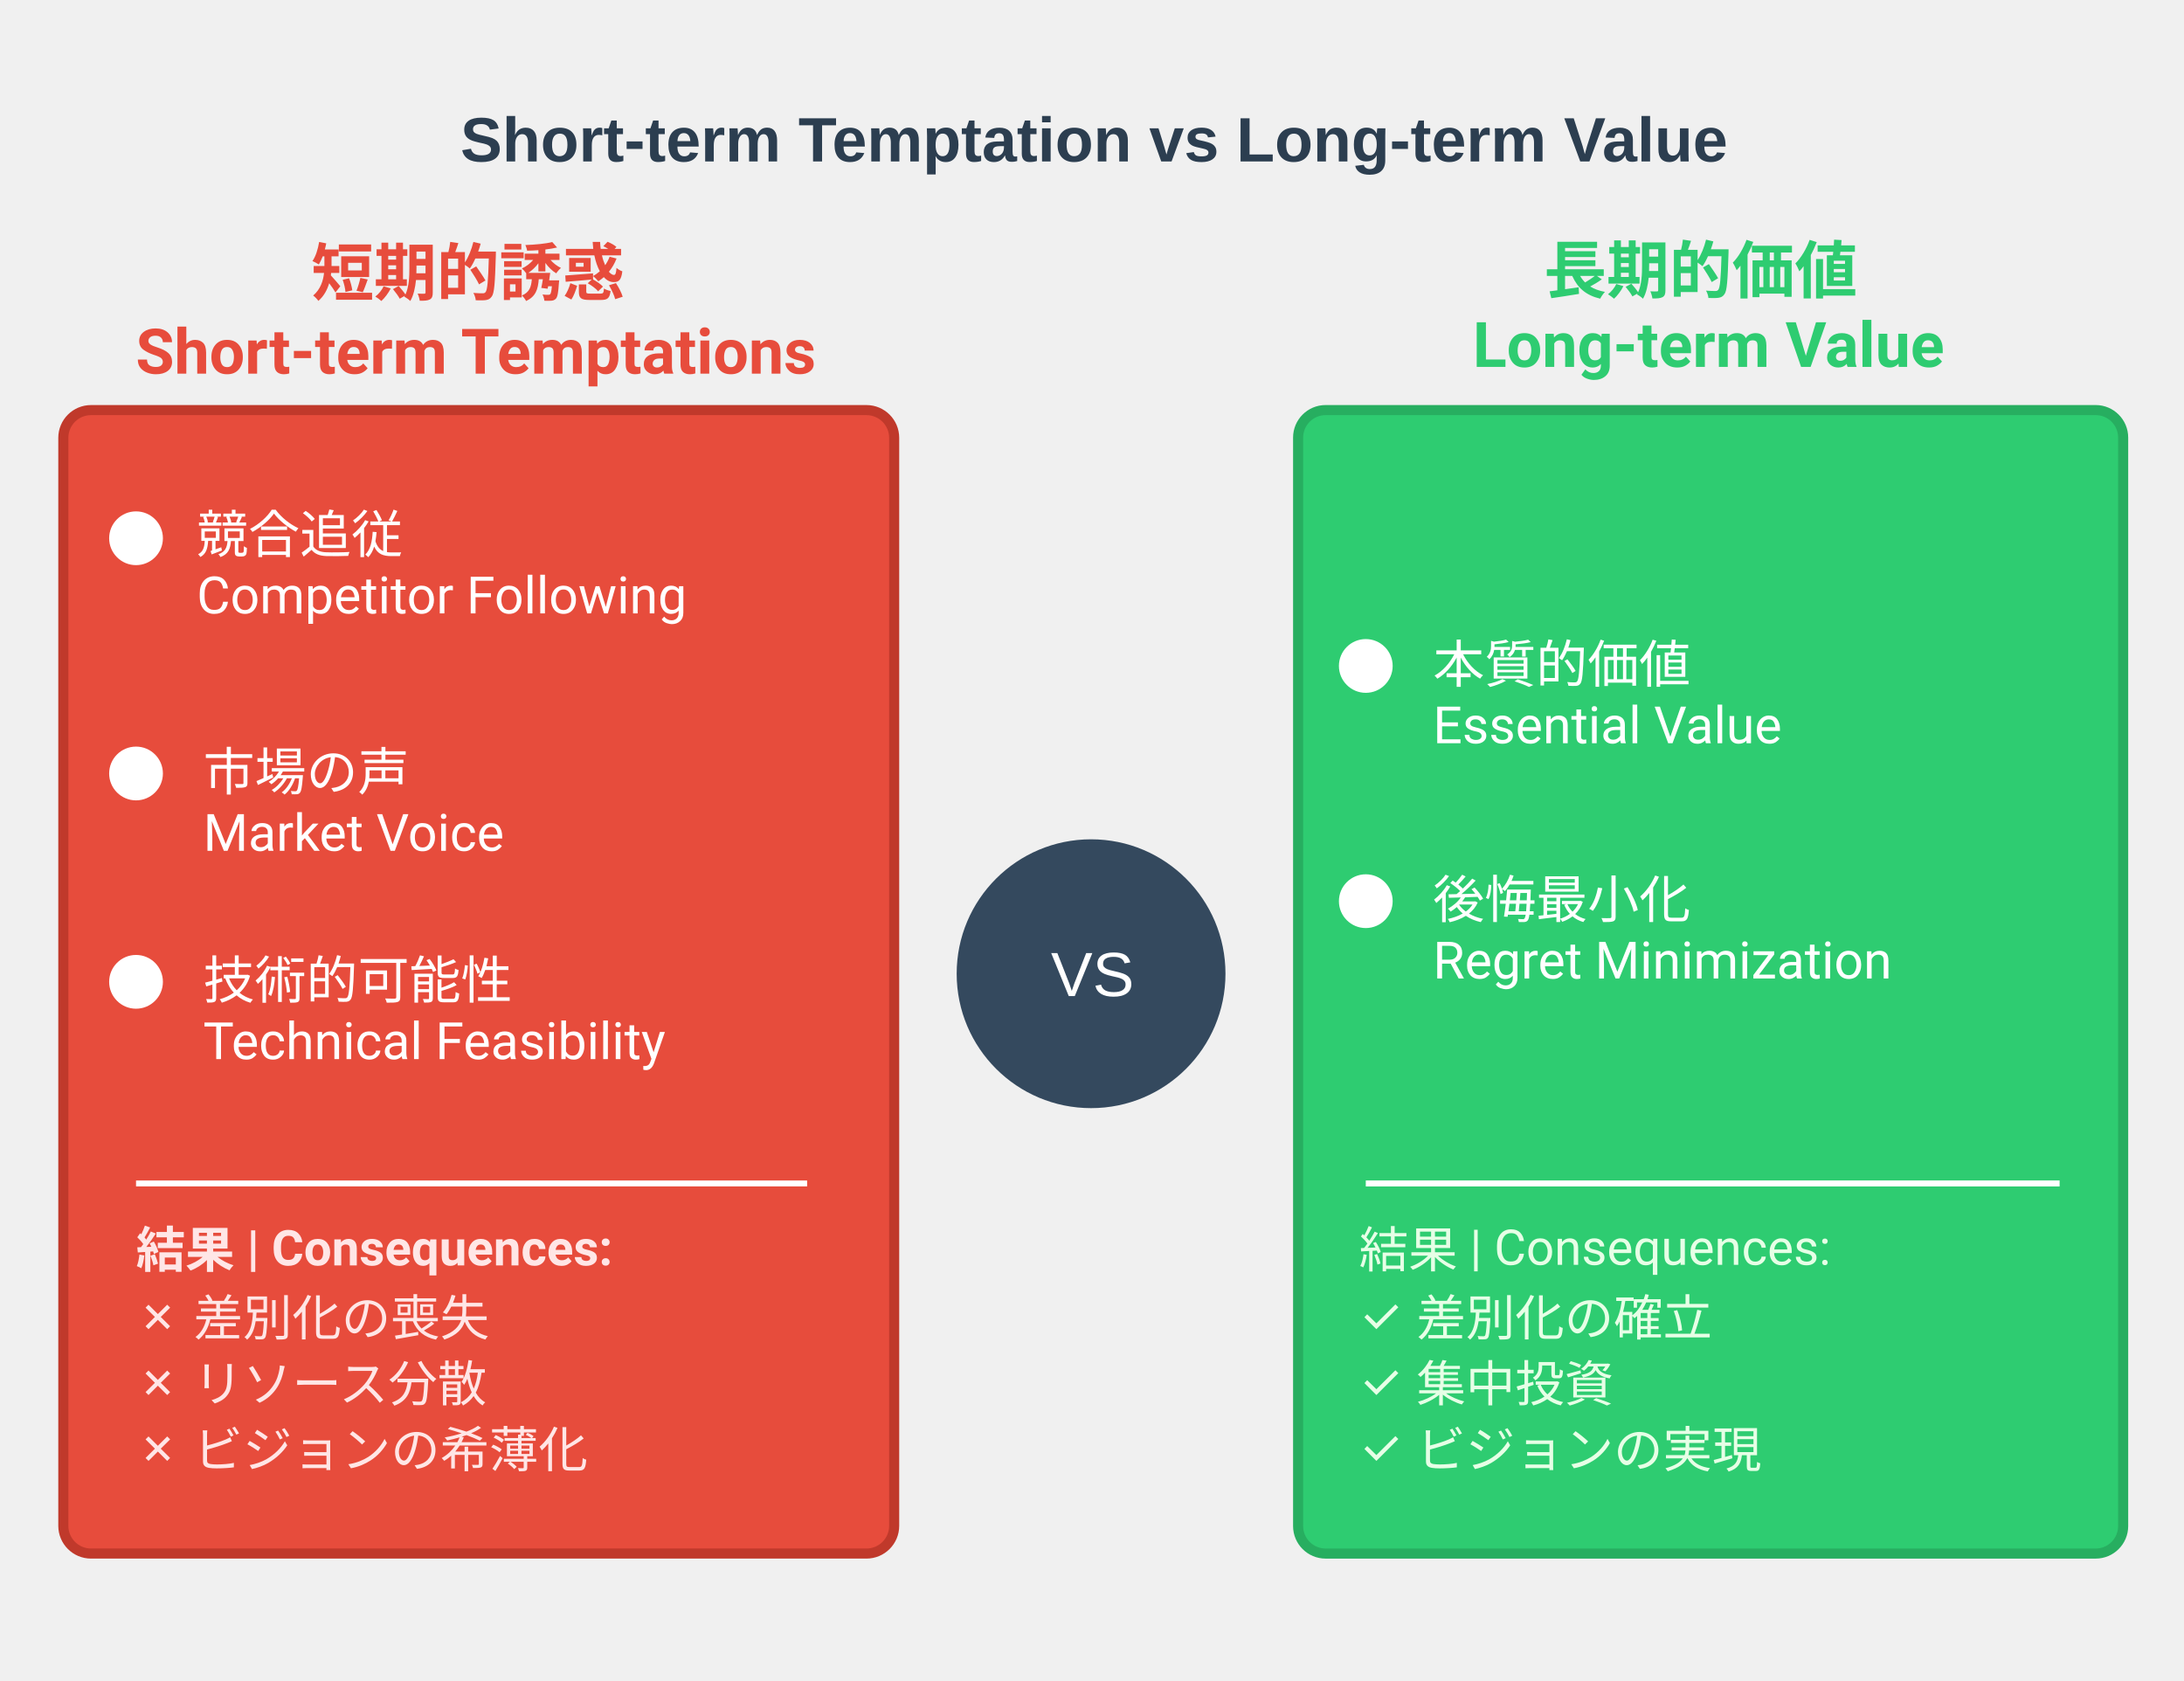
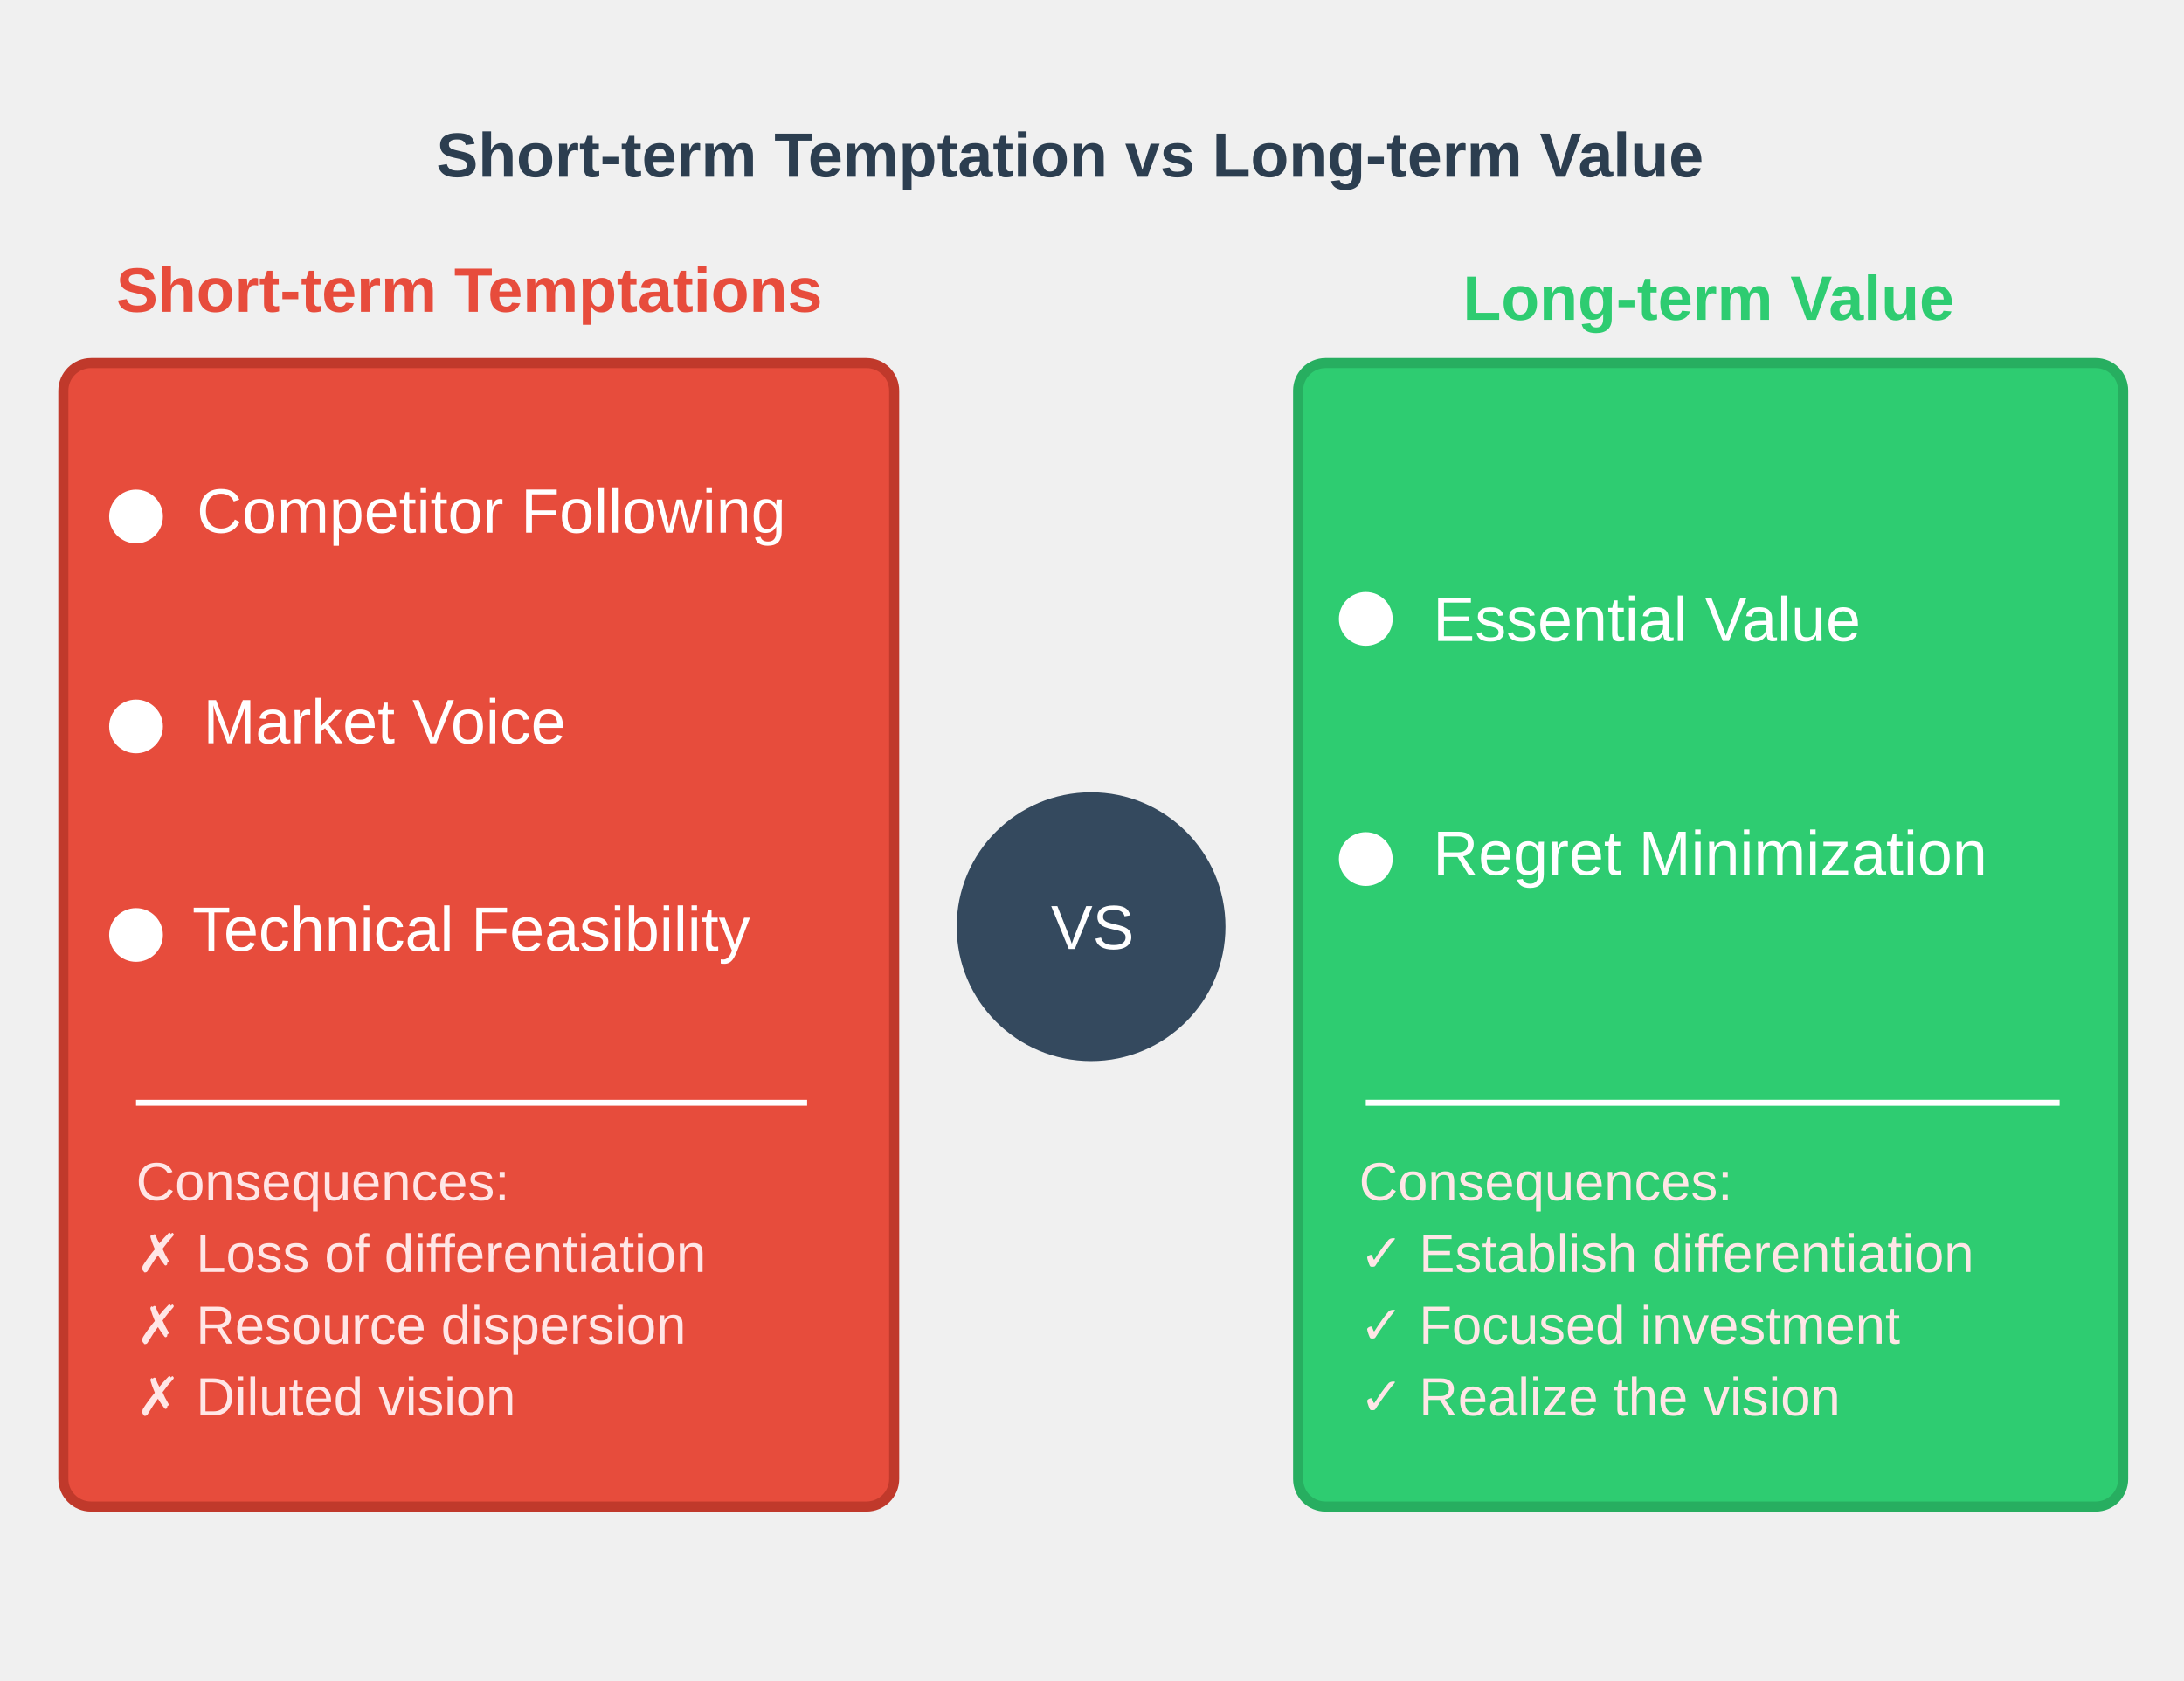
<svg xmlns="http://www.w3.org/2000/svg" viewBox="0 0 650 500" font-family="Arial, sans-serif" version="1.1" id="svg24" width="650" height="500">
  <defs id="defs1">
    <rect x="33.21" y="47.355" width="723.247" height="83.641" id="rect25" />
    <style id="style1">
      .title { font-size: 24px; font-weight: bold; fill: #2c3e50; }
      .danger-box { fill: #e74c3c; stroke: #c0392b; stroke-width: 3; }
      .success-box { fill: #2ecc71; stroke: #27ae60; stroke-width: 3; }
      .text-white { font-size: 16px; fill: white; text-anchor: middle; font-weight: bold; }
      .text-small { font-size: 14px; fill: white; text-anchor: start; }
      .label { font-size: 18px; fill: #2c3e50; font-weight: bold; }
      .vs-circle { fill: #34495e; }
      .vs-text { font-size: 32px; fill: white; font-weight: bold; text-anchor: middle; }
    </style>
  </defs>
  <text xml:space="preserve" id="text25" style="font-size:18.667px;font-family:Arial;-inkscape-font-specification:'Arial, Normal';text-align:start;writing-mode:lr-tb;direction:ltr;white-space:pre;shape-inside:url(#rect25);display:inline;fill:#333333" />
-   <g id="g2" transform="translate(-44.37194)">
-     <g id="g1" transform="translate(-20)">
-       <rect x="83.219" y="122.039" width="247.275" height="340.275" class="danger-box" rx="8.243" id="rect2" />
-       <rect x="450.715" y="122.034" width="245.549" height="340.285" class="success-box" rx="8.185" id="rect14" />
-     </g>
-     <text x="369.987" y="48.046" class="title" text-anchor="middle" id="text1" style="font-style:normal;font-variant:normal;font-weight:normal;font-stretch:normal;font-size:18.667px;font-family:Arial;-inkscape-font-specification:'Arial, Normal';font-variant-ligatures:normal;font-variant-caps:normal;font-variant-numeric:normal;font-variant-east-asian:normal;stroke-width:1">
-       <tspan style="font-weight:bold;font-size:18.667px;stroke-width:1" id="tspan25">Short-term Temptation vs Long-term Value</tspan>
-     </text>
-     <text x="185.99" y="87.855" class="label" style="font-style:normal;font-variant:normal;font-weight:bold;font-stretch:normal;font-size:18.667px;font-family: Metropolis, -apple-system, BlinkMacSystemFont, 'Segoe UI', Roboto, 'Helvetica Neue', Arial, sans-serif;-inkscape-font-specification:'Meiryo UI, Bold';font-variant-ligatures:normal;font-variant-caps:normal;font-variant-numeric:normal;font-variant-east-asian:normal;text-anchor:middle;fill:#e74c3c" text-anchor="middle" id="text2">
-       <tspan id="tspan68" x="185.99" y="87.855">短期的誘惑</tspan>
-       <tspan id="tspan69" x="185.99" y="111.189">Short-term Temptations</tspan>
-     </text>
-     <circle cx="84.857" cy="160.177" r="8" fill="#ffffff" id="circle2" />
-     <text x="102.933" y="164.535" class="text-small" id="text4" style="font-style:normal;font-variant:normal;font-weight:normal;font-stretch:normal;font-size:15.333px;font-family: Metropolis, -apple-system, BlinkMacSystemFont, 'Segoe UI', Roboto, 'Helvetica Neue', Arial, sans-serif;-inkscape-font-specification:'Meiryo UI, Normal';font-variant-ligatures:normal;font-variant-caps:normal;font-variant-numeric:normal;font-variant-east-asian:normal;stroke-width:1">
-       <tspan x="102.933" dy="0" font-weight="bold" id="tspan3" style="font-style:normal;font-variant:normal;font-weight:normal;font-stretch:normal;font-size:15.333px;font-family: Metropolis, -apple-system, BlinkMacSystemFont, 'Segoe UI', Roboto, 'Helvetica Neue', Arial, sans-serif;-inkscape-font-specification:'Meiryo UI, Normal';font-variant-ligatures:normal;font-variant-caps:normal;font-variant-numeric:normal;font-variant-east-asian:normal;stroke-width:1">競合追従</tspan>
-       <tspan x="102.933" dy="18" id="tspan4" style="font-style:normal;font-variant:normal;font-weight:normal;font-stretch:normal;font-size:15.333px;font-family: Metropolis, -apple-system, BlinkMacSystemFont, 'Segoe UI', Roboto, 'Helvetica Neue', Arial, sans-serif;-inkscape-font-specification:'Meiryo UI, Normal';font-variant-ligatures:normal;font-variant-caps:normal;font-variant-numeric:normal;font-variant-east-asian:normal;stroke-width:1">Competitor Following</tspan>
-     </text>
-     <circle cx="84.857" cy="230.177" r="8" fill="#ffffff" id="circle4" />
-     <text x="104.857" y="235.177" class="text-small" id="text6" style="font-style:normal;font-variant:normal;font-weight:normal;font-stretch:normal;font-size:15.333px;font-family: Metropolis, -apple-system, BlinkMacSystemFont, 'Segoe UI', Roboto, 'Helvetica Neue', Arial, sans-serif;-inkscape-font-specification:'Meiryo UI, Normal';font-variant-ligatures:normal;font-variant-caps:normal;font-variant-numeric:normal;font-variant-east-asian:normal">
-       <tspan x="104.857" dy="0" font-weight="bold" id="tspan5" style="font-style:normal;font-variant:normal;font-weight:normal;font-stretch:normal;font-size:15.333px;font-family: Metropolis, -apple-system, BlinkMacSystemFont, 'Segoe UI', Roboto, 'Helvetica Neue', Arial, sans-serif;-inkscape-font-specification:'Meiryo UI, Normal';font-variant-ligatures:normal;font-variant-caps:normal;font-variant-numeric:normal;font-variant-east-asian:normal">市場の声</tspan>
-       <tspan x="104.857" dy="18" id="tspan6" style="font-style:normal;font-variant:normal;font-weight:normal;font-stretch:normal;font-size:15.333px;font-family: Metropolis, -apple-system, BlinkMacSystemFont, 'Segoe UI', Roboto, 'Helvetica Neue', Arial, sans-serif;-inkscape-font-specification:'Meiryo UI, Normal';font-variant-ligatures:normal;font-variant-caps:normal;font-variant-numeric:normal;font-variant-east-asian:normal">Market Voice</tspan>
-     </text>
-     <circle cx="84.857" cy="292.177" r="8" fill="#ffffff" id="circle6" />
-     <text x="104.857" y="297.177" class="text-small" id="text8" style="font-style:normal;font-variant:normal;font-weight:normal;font-stretch:normal;font-size:15.333px;font-family: Metropolis, -apple-system, BlinkMacSystemFont, 'Segoe UI', Roboto, 'Helvetica Neue', Arial, sans-serif;-inkscape-font-specification:'Meiryo UI, Normal';font-variant-ligatures:normal;font-variant-caps:normal;font-variant-numeric:normal;font-variant-east-asian:normal">
-       <tspan x="104.857" dy="0" font-weight="bold" id="tspan7" style="font-style:normal;font-variant:normal;font-weight:normal;font-stretch:normal;font-size:15.333px;font-family: Metropolis, -apple-system, BlinkMacSystemFont, 'Segoe UI', Roboto, 'Helvetica Neue', Arial, sans-serif;-inkscape-font-specification:'Meiryo UI, Normal';font-variant-ligatures:normal;font-variant-caps:normal;font-variant-numeric:normal;font-variant-east-asian:normal">技術的可能性</tspan>
-       <tspan x="104.857" dy="18" id="tspan8" style="font-style:normal;font-variant:normal;font-weight:normal;font-stretch:normal;font-size:15.333px;font-family: Metropolis, -apple-system, BlinkMacSystemFont, 'Segoe UI', Roboto, 'Helvetica Neue', Arial, sans-serif;-inkscape-font-specification:'Meiryo UI, Normal';font-variant-ligatures:normal;font-variant-caps:normal;font-variant-numeric:normal;font-variant-east-asian:normal">Technical Feasibility</tspan>
-     </text>
-     <line x1="84.857" y1="352.177" x2="284.586" y2="352.177" stroke="#ffffff" stroke-width="1.753" id="line8" />
-     <text x="84.857" y="377.177" class="text-small" style="font-size:14px;text-anchor:start;fill:#ffe6e6" id="text12">
-       <tspan id="tspan39" x="84.857" y="377.177" style="font-weight:bold">
-         <tspan x="84.857" font-weight="bold" id="tspan9" style="font-style:normal;font-variant:normal;font-weight:bold;font-stretch:normal;font-size:14.667px;font-family: Metropolis, -apple-system, BlinkMacSystemFont, 'Segoe UI', Roboto, 'Helvetica Neue', Arial, sans-serif;-inkscape-font-specification:'Meiryo UI, Normal';font-variant-ligatures:normal;font-variant-caps:normal;font-variant-numeric:normal;font-variant-east-asian:normal">結果 | Consequences:</tspan>
-       </tspan>
-       <tspan x="84.857" y="396.776" id="tspan42" style="font-style:normal;font-variant:normal;font-weight:normal;font-stretch:normal;font-size:14.667px;font-family: Metropolis, -apple-system, BlinkMacSystemFont, 'Segoe UI', Roboto, 'Helvetica Neue', Arial, sans-serif;-inkscape-font-specification:'Meiryo UI, Normal';font-variant-ligatures:normal;font-variant-caps:normal;font-variant-numeric:normal;font-variant-east-asian:normal">✗ 差別化の喪失</tspan>
-       <tspan id="tspan40" x="84.857" y="416.375" style="font-style:normal;font-variant:normal;font-weight:normal;font-stretch:normal;font-size:14.667px;font-family: Metropolis, -apple-system, BlinkMacSystemFont, 'Segoe UI', Roboto, 'Helvetica Neue', Arial, sans-serif;-inkscape-font-specification:'Meiryo UI, Normal';font-variant-ligatures:normal;font-variant-caps:normal;font-variant-numeric:normal;font-variant-east-asian:normal">✗ リソース分散</tspan>
-       <tspan x="84.857" y="435.974" id="tspan43" style="font-style:normal;font-variant:normal;font-weight:normal;font-stretch:normal;font-size:14.667px;font-family: Metropolis, -apple-system, BlinkMacSystemFont, 'Segoe UI', Roboto, 'Helvetica Neue', Arial, sans-serif;-inkscape-font-specification:'Meiryo UI, Normal';font-variant-ligatures:normal;font-variant-caps:normal;font-variant-numeric:normal;font-variant-east-asian:normal">✗ ビジョンの希薄化</tspan>
-     </text>
-     <g id="g11" transform="translate(-30.90323,39.76474)">
-       <circle cx="400" cy="250" r="40" class="vs-circle" id="circle12" />
-       <text x="400.444" y="256.647" class="vs-text" id="text13" style="font-style:normal;font-variant:normal;font-weight:normal;font-stretch:normal;font-size:18.571px;font-family:Arial;-inkscape-font-specification:'Arial, Normal';font-variant-ligatures:normal;font-variant-caps:normal;font-variant-numeric:normal;font-variant-east-asian:normal">VS</text>
-     </g>
-     <text x="552.857" y="87.176" class="label" style="font-style:normal;font-variant:normal;font-weight:bold;font-stretch:normal;font-size:18.667px;font-family: Metropolis, -apple-system, BlinkMacSystemFont, 'Segoe UI', Roboto, 'Helvetica Neue', Arial, sans-serif;-inkscape-font-specification:'Meiryo UI, Bold';font-variant-ligatures:normal;font-variant-caps:normal;font-variant-numeric:normal;font-variant-east-asian:normal;text-anchor:middle;fill:#2ecc71" text-anchor="middle" id="text14">
-       <tspan x="552.857" dy="0" id="tspan13" style="font-style:normal;font-variant:normal;font-weight:bold;font-stretch:normal;font-size:18.667px;font-family: Metropolis, -apple-system, BlinkMacSystemFont, 'Segoe UI', Roboto, 'Helvetica Neue', Arial, sans-serif;-inkscape-font-specification:'Meiryo UI, Bold';font-variant-ligatures:normal;font-variant-caps:normal;font-variant-numeric:normal;font-variant-east-asian:normal">長期的価値</tspan>
-       <tspan x="552.857" dy="22" style="font-style:normal;font-variant:normal;font-weight:bold;font-stretch:normal;font-size:18.667px;font-family: Metropolis, -apple-system, BlinkMacSystemFont, 'Segoe UI', Roboto, 'Helvetica Neue', Arial, sans-serif;-inkscape-font-specification:'Meiryo UI, Bold';font-variant-ligatures:normal;font-variant-caps:normal;font-variant-numeric:normal;font-variant-east-asian:normal" id="tspan14">Long-term Value</tspan>
-     </text>
-     <g id="g12" transform="translate(-20,46)">
-       <circle cx="470.857" cy="152.177" r="8" fill="#ffffff" id="circle14" />
-       <text x="490.857" y="157.177" class="text-small" id="text16" style="font-style:normal;font-variant:normal;font-weight:normal;font-stretch:normal;font-size:15.333px;font-family: Metropolis, -apple-system, BlinkMacSystemFont, 'Segoe UI', Roboto, 'Helvetica Neue', Arial, sans-serif;-inkscape-font-specification:'Meiryo UI, Normal';font-variant-ligatures:normal;font-variant-caps:normal;font-variant-numeric:normal;font-variant-east-asian:normal">
-         <tspan x="490.857" dy="0" font-weight="bold" id="tspan15" style="font-style:normal;font-variant:normal;font-weight:normal;font-stretch:normal;font-size:15.333px;font-family: Metropolis, -apple-system, BlinkMacSystemFont, 'Segoe UI', Roboto, 'Helvetica Neue', Arial, sans-serif;-inkscape-font-specification:'Meiryo UI, Normal';font-variant-ligatures:normal;font-variant-caps:normal;font-variant-numeric:normal;font-variant-east-asian:normal">本質的価値</tspan>
-         <tspan x="490.857" dy="18" id="tspan16" style="font-style:normal;font-variant:normal;font-weight:normal;font-stretch:normal;font-size:15.333px;font-family: Metropolis, -apple-system, BlinkMacSystemFont, 'Segoe UI', Roboto, 'Helvetica Neue', Arial, sans-serif;-inkscape-font-specification:'Meiryo UI, Normal';font-variant-ligatures:normal;font-variant-caps:normal;font-variant-numeric:normal;font-variant-east-asian:normal">Essential Value</tspan>
-       </text>
-     </g>
-     <g id="g13" transform="translate(-20,-24)">
-       <circle cx="470.857" cy="292.177" r="8" fill="#ffffff" id="circle18" />
-       <text x="490.857" y="297.177" class="text-small" id="text20" style="font-style:normal;font-variant:normal;font-weight:normal;font-stretch:normal;font-size:15.333px;font-family: Metropolis, -apple-system, BlinkMacSystemFont, 'Segoe UI', Roboto, 'Helvetica Neue', Arial, sans-serif;-inkscape-font-specification:'Meiryo UI, Normal';font-variant-ligatures:normal;font-variant-caps:normal;font-variant-numeric:normal;font-variant-east-asian:normal">
-         <tspan x="490.857" dy="0" font-weight="bold" id="tspan19" style="font-style:normal;font-variant:normal;font-weight:normal;font-stretch:normal;font-size:15.333px;font-family: Metropolis, -apple-system, BlinkMacSystemFont, 'Segoe UI', Roboto, 'Helvetica Neue', Arial, sans-serif;-inkscape-font-specification:'Meiryo UI, Normal';font-variant-ligatures:normal;font-variant-caps:normal;font-variant-numeric:normal;font-variant-east-asian:normal">後悔最小化</tspan>
-         <tspan x="490.857" dy="18" id="tspan20" style="font-style:normal;font-variant:normal;font-weight:normal;font-stretch:normal;font-size:15.333px;font-family: Metropolis, -apple-system, BlinkMacSystemFont, 'Segoe UI', Roboto, 'Helvetica Neue', Arial, sans-serif;-inkscape-font-specification:'Meiryo UI, Normal';font-variant-ligatures:normal;font-variant-caps:normal;font-variant-numeric:normal;font-variant-east-asian:normal">Regret Minimization</tspan>
-       </text>
-     </g>
-     <line x1="450.857" y1="352.177" x2="657.351" y2="352.177" stroke="#ffffff" stroke-width="1.782" id="line20" />
-     <text x="448.857" y="377.177" class="text-small" style="font-size:14px;text-anchor:start;fill:#ffe6e6" id="text57">
-       <tspan id="tspan62" style="font-style:normal;font-variant:normal;font-weight:normal;font-stretch:normal;font-size:14.667px;font-family: Metropolis, -apple-system, BlinkMacSystemFont, 'Segoe UI', Roboto, 'Helvetica Neue', Arial, sans-serif;-inkscape-font-specification:'Meiryo UI, Normal';font-variant-ligatures:normal;font-variant-caps:normal;font-variant-numeric:normal;font-variant-east-asian:normal;fill:#e6ffe6" x="448.857" y="377.177">結果 | Consequences:</tspan>
-       <tspan id="tspan63" style="font-style:normal;font-variant:normal;font-weight:normal;font-stretch:normal;font-size:14.667px;font-family: Metropolis, -apple-system, BlinkMacSystemFont, 'Segoe UI', Roboto, 'Helvetica Neue', Arial, sans-serif;-inkscape-font-specification:'Meiryo UI, Normal';font-variant-ligatures:normal;font-variant-caps:normal;font-variant-numeric:normal;font-variant-east-asian:normal;fill:#e6ffe6" x="448.857" y="396.776">✓ 差別化の確立</tspan>
-       <tspan id="tspan64" style="font-style:normal;font-variant:normal;font-weight:normal;font-stretch:normal;font-size:14.667px;font-family: Metropolis, -apple-system, BlinkMacSystemFont, 'Segoe UI', Roboto, 'Helvetica Neue', Arial, sans-serif;-inkscape-font-specification:'Meiryo UI, Normal';font-variant-ligatures:normal;font-variant-caps:normal;font-variant-numeric:normal;font-variant-east-asian:normal;fill:#e6ffe6" x="448.857" y="416.375">✓ 集中投資</tspan>
-       <tspan id="tspan65" style="font-style:normal;font-variant:normal;font-weight:normal;font-stretch:normal;font-size:14.667px;font-family: Metropolis, -apple-system, BlinkMacSystemFont, 'Segoe UI', Roboto, 'Helvetica Neue', Arial, sans-serif;-inkscape-font-specification:'Meiryo UI, Normal';font-variant-ligatures:normal;font-variant-caps:normal;font-variant-numeric:normal;font-variant-east-asian:normal;fill:#e6ffe6" x="448.857" y="435.974">✓ ビジョンの実現</tspan>
-       <tspan id="tspan66" style="font-style:normal;font-variant:normal;font-weight:normal;font-stretch:normal;font-size:14.667px;font-family: Metropolis, -apple-system, BlinkMacSystemFont, 'Segoe UI', Roboto, 'Helvetica Neue', Arial, sans-serif;-inkscape-font-specification:'Meiryo UI, Normal';font-variant-ligatures:normal;font-variant-caps:normal;font-variant-numeric:normal;font-variant-east-asian:normal;fill:#e6ffe6" x="448.857" y="453.474" />
-     </text>
+   <g id="g1" transform="translate(-64.37194,-14)">
+     <rect x="83.219" y="122.039" width="247.275" height="340.275" class="danger-box" rx="8.243" id="rect2" />
+     <rect x="450.715" y="122.034" width="245.549" height="340.285" class="success-box" rx="8.185" id="rect14" />
  </g>
+   <text x="318.437" y="52.614" class="title" text-anchor="middle" id="text1" style="font-style:normal;font-variant:normal;font-weight:bold;font-stretch:normal;font-size:18.667px;font-family:Arial;-inkscape-font-specification:'Arial, Bold';font-variant-ligatures:normal;font-variant-caps:normal;font-variant-numeric:normal;font-variant-east-asian:normal;stroke-width:1">
+     <tspan style="font-weight:bold;font-size:18.667px;stroke-width:1;-inkscape-font-specification:'Arial, Bold';font-family:Arial;font-style:normal;font-stretch:normal;font-variant:normal;font-variant-ligatures:normal;font-variant-caps:normal;font-variant-numeric:normal;font-variant-east-asian:normal" id="tspan25">Short-term Temptation vs Long-term Value</tspan>
+   </text>
+   <text x="139.66" y="92.779" class="label" style="font-style:normal;font-variant:normal;font-weight:bold;font-stretch:normal;font-size:18.667px;font-family:Arial;-inkscape-font-specification:'Arial, Bold';font-variant-ligatures:normal;font-variant-caps:normal;font-variant-numeric:normal;font-variant-east-asian:normal;text-anchor:middle;fill:#e74c3c" text-anchor="middle" id="text2">
+     <tspan id="tspan69" x="139.66" y="92.779">Short-term Temptations</tspan>
+   </text>
+   <circle cx="40.485" cy="153.704" r="8" fill="#ffffff" id="circle2" />
+   <text x="58.561" y="158.535" class="text-small" id="text4" style="font-style:normal;font-variant:normal;font-weight:normal;font-stretch:normal;font-size:18.667px;font-family:Arial;-inkscape-font-specification:'Arial, Normal';font-variant-ligatures:normal;font-variant-caps:normal;font-variant-numeric:normal;font-variant-east-asian:normal;text-anchor:start;fill:#ffffff;stroke-width:1">
+     <tspan id="tspan1" x="58.561" y="158.535">Competitor Following</tspan>
+   </text>
+   <circle cx="40.485" cy="216.177" r="8" fill="#ffffff" id="circle4" />
+   <text x="60.485" y="221.177" class="text-small" id="text6" style="font-style:normal;font-variant:normal;font-weight:normal;font-stretch:normal;font-size:18.667px;font-family:Arial;-inkscape-font-specification:'Arial, Normal';font-variant-ligatures:normal;font-variant-caps:normal;font-variant-numeric:normal;font-variant-east-asian:normal">
+     <tspan x="60.485" id="tspan6" style="font-style:normal;font-variant:normal;font-weight:normal;font-stretch:normal;font-size:18.667px;font-family:Arial;-inkscape-font-specification:'Arial, Normal';font-variant-ligatures:normal;font-variant-caps:normal;font-variant-numeric:normal;font-variant-east-asian:normal">Market Voice</tspan>
+   </text>
+   <circle cx="40.485" cy="278.231" r="8" fill="#ffffff" id="circle6" />
+   <text x="57.222" y="264.948" class="text-small" id="text8" style="font-style:normal;font-variant:normal;font-weight:normal;font-stretch:normal;font-size:18.667px;font-family:Arial;-inkscape-font-specification:'Arial, Normal';font-variant-ligatures:normal;font-variant-caps:normal;font-variant-numeric:normal;font-variant-east-asian:normal">
+     <tspan x="57.222" dy="18" id="tspan8" style="font-style:normal;font-variant:normal;font-weight:normal;font-stretch:normal;font-size:18.667px;font-family:Arial;-inkscape-font-specification:'Arial, Normal';font-variant-ligatures:normal;font-variant-caps:normal;font-variant-numeric:normal;font-variant-east-asian:normal">Technical Feasibility</tspan>
+   </text>
+   <line x1="40.485" y1="328.177" x2="240.214" y2="328.177" stroke="#ffffff" stroke-width="1.753" id="line8" />
+   <text x="40.485" y="357.177" class="text-small" style="font-style:normal;font-variant:normal;font-weight:normal;font-stretch:normal;font-size:16px;font-family:Arial;-inkscape-font-specification:'Arial, Normal';font-variant-ligatures:normal;font-variant-caps:normal;font-variant-numeric:normal;font-variant-east-asian:normal;text-anchor:start;fill:#ffe6e6" id="text12">
+     <tspan id="tspan3" x="40.485" y="357.177">Consequences:</tspan>
+     <tspan x="40.485" y="378.514" id="tspan12">✗ Loss of differentiation</tspan>
+     <tspan id="tspan4" x="40.485" y="399.852">✗ Resource dispersion</tspan>
+     <tspan id="tspan5" x="40.485" y="421.19">✗ Diluted vision</tspan>
+   </text>
+   <g id="g11" transform="translate(-75.27518,25.76474)">
+     <circle cx="400" cy="250" r="40" class="vs-circle" id="circle12" />
+     <text x="400.444" y="256.647" class="vs-text" id="text13" style="font-style:normal;font-variant:normal;font-weight:normal;font-stretch:normal;font-size:18.571px;font-family:Arial;-inkscape-font-specification:'Arial, Normal';font-variant-ligatures:normal;font-variant-caps:normal;font-variant-numeric:normal;font-variant-east-asian:normal">VS</text>
+   </g>
+   <text x="508.485" y="73.176" class="label" style="font-style:normal;font-variant:normal;font-weight:bold;font-stretch:normal;font-size:18.667px;font-family:Arial;-inkscape-font-specification:'Arial, Bold';font-variant-ligatures:normal;font-variant-caps:normal;font-variant-numeric:normal;font-variant-east-asian:normal;text-anchor:middle;fill:#2ecc71" text-anchor="middle" id="text14">
+     <tspan x="508.485" dy="22" style="font-style:normal;font-variant:normal;font-weight:bold;font-stretch:normal;font-size:18.667px;font-family:Arial;-inkscape-font-specification:'Arial, Bold';font-variant-ligatures:normal;font-variant-caps:normal;font-variant-numeric:normal;font-variant-east-asian:normal" id="tspan14">Long-term Value</tspan>
+   </text>
+   <circle cx="406.485" cy="184.177" r="8" fill="#ffffff" id="circle14" />
+   <text x="426.485" y="172.748" class="text-small" id="text16" style="font-style:normal;font-variant:normal;font-weight:normal;font-stretch:normal;font-size:18.667px;font-family:Arial;-inkscape-font-specification:'Arial, Normal';font-variant-ligatures:normal;font-variant-caps:normal;font-variant-numeric:normal;font-variant-east-asian:normal">
+     <tspan x="426.485" dy="18" id="tspan16" style="font-style:normal;font-variant:normal;font-weight:normal;font-stretch:normal;font-size:18.667px;font-family:Arial;-inkscape-font-specification:'Arial, Normal';font-variant-ligatures:normal;font-variant-caps:normal;font-variant-numeric:normal;font-variant-east-asian:normal">Essential Value</tspan>
+   </text>
+   <circle cx="406.485" cy="255.641" r="8" fill="#ffffff" id="circle18" />
+   <text x="426.485" y="242.357" class="text-small" id="text20" style="font-style:normal;font-variant:normal;font-weight:normal;font-stretch:normal;font-size:18.667px;font-family:Arial;-inkscape-font-specification:'Arial, Normal';font-variant-ligatures:normal;font-variant-caps:normal;font-variant-numeric:normal;font-variant-east-asian:normal">
+     <tspan x="426.485" dy="18" id="tspan20" style="font-style:normal;font-variant:normal;font-weight:normal;font-stretch:normal;font-size:18.667px;font-family:Arial;-inkscape-font-specification:'Arial, Normal';font-variant-ligatures:normal;font-variant-caps:normal;font-variant-numeric:normal;font-variant-east-asian:normal">Regret Minimization</tspan>
+   </text>
+   <line x1="406.485" y1="328.177" x2="612.979" y2="328.177" stroke="#ffffff" stroke-width="1.782" id="line20" />
+   <text x="404.485" y="357.177" class="text-small" style="font-style:normal;font-variant:normal;font-weight:normal;font-stretch:normal;font-size:16px;font-family:Arial;-inkscape-font-specification:'Arial, Normal';font-variant-ligatures:normal;font-variant-caps:normal;font-variant-numeric:normal;font-variant-east-asian:normal;text-anchor:start;fill:#ffe6e6" id="text57">
+     <tspan id="tspan7" x="404.485" y="357.177">Consequences:</tspan>
+     <tspan id="tspan9" x="404.485" y="378.514">✓ Establish differentiation</tspan>
+     <tspan id="tspan10" x="404.485" y="399.852">✓ Focused investment</tspan>
+     <tspan id="tspan11" x="404.485" y="421.19">✓ Realize the vision</tspan>
+   </text>
  <text xml:space="preserve" style="font-style:normal;font-variant:normal;font-weight:normal;font-stretch:normal;font-size:14.667px;font-family:Sans;-inkscape-font-specification:'Sans, Normal';font-variant-ligatures:normal;font-variant-caps:normal;font-variant-numeric:normal;font-variant-east-asian:normal;text-align:start;writing-mode:lr-tb;direction:ltr;text-anchor:start;fill:#e6ffe6" x="406.038" y="349.747" id="text67">
    <tspan id="tspan67" x="406.038" y="349.747" />
  </text>
</svg>
